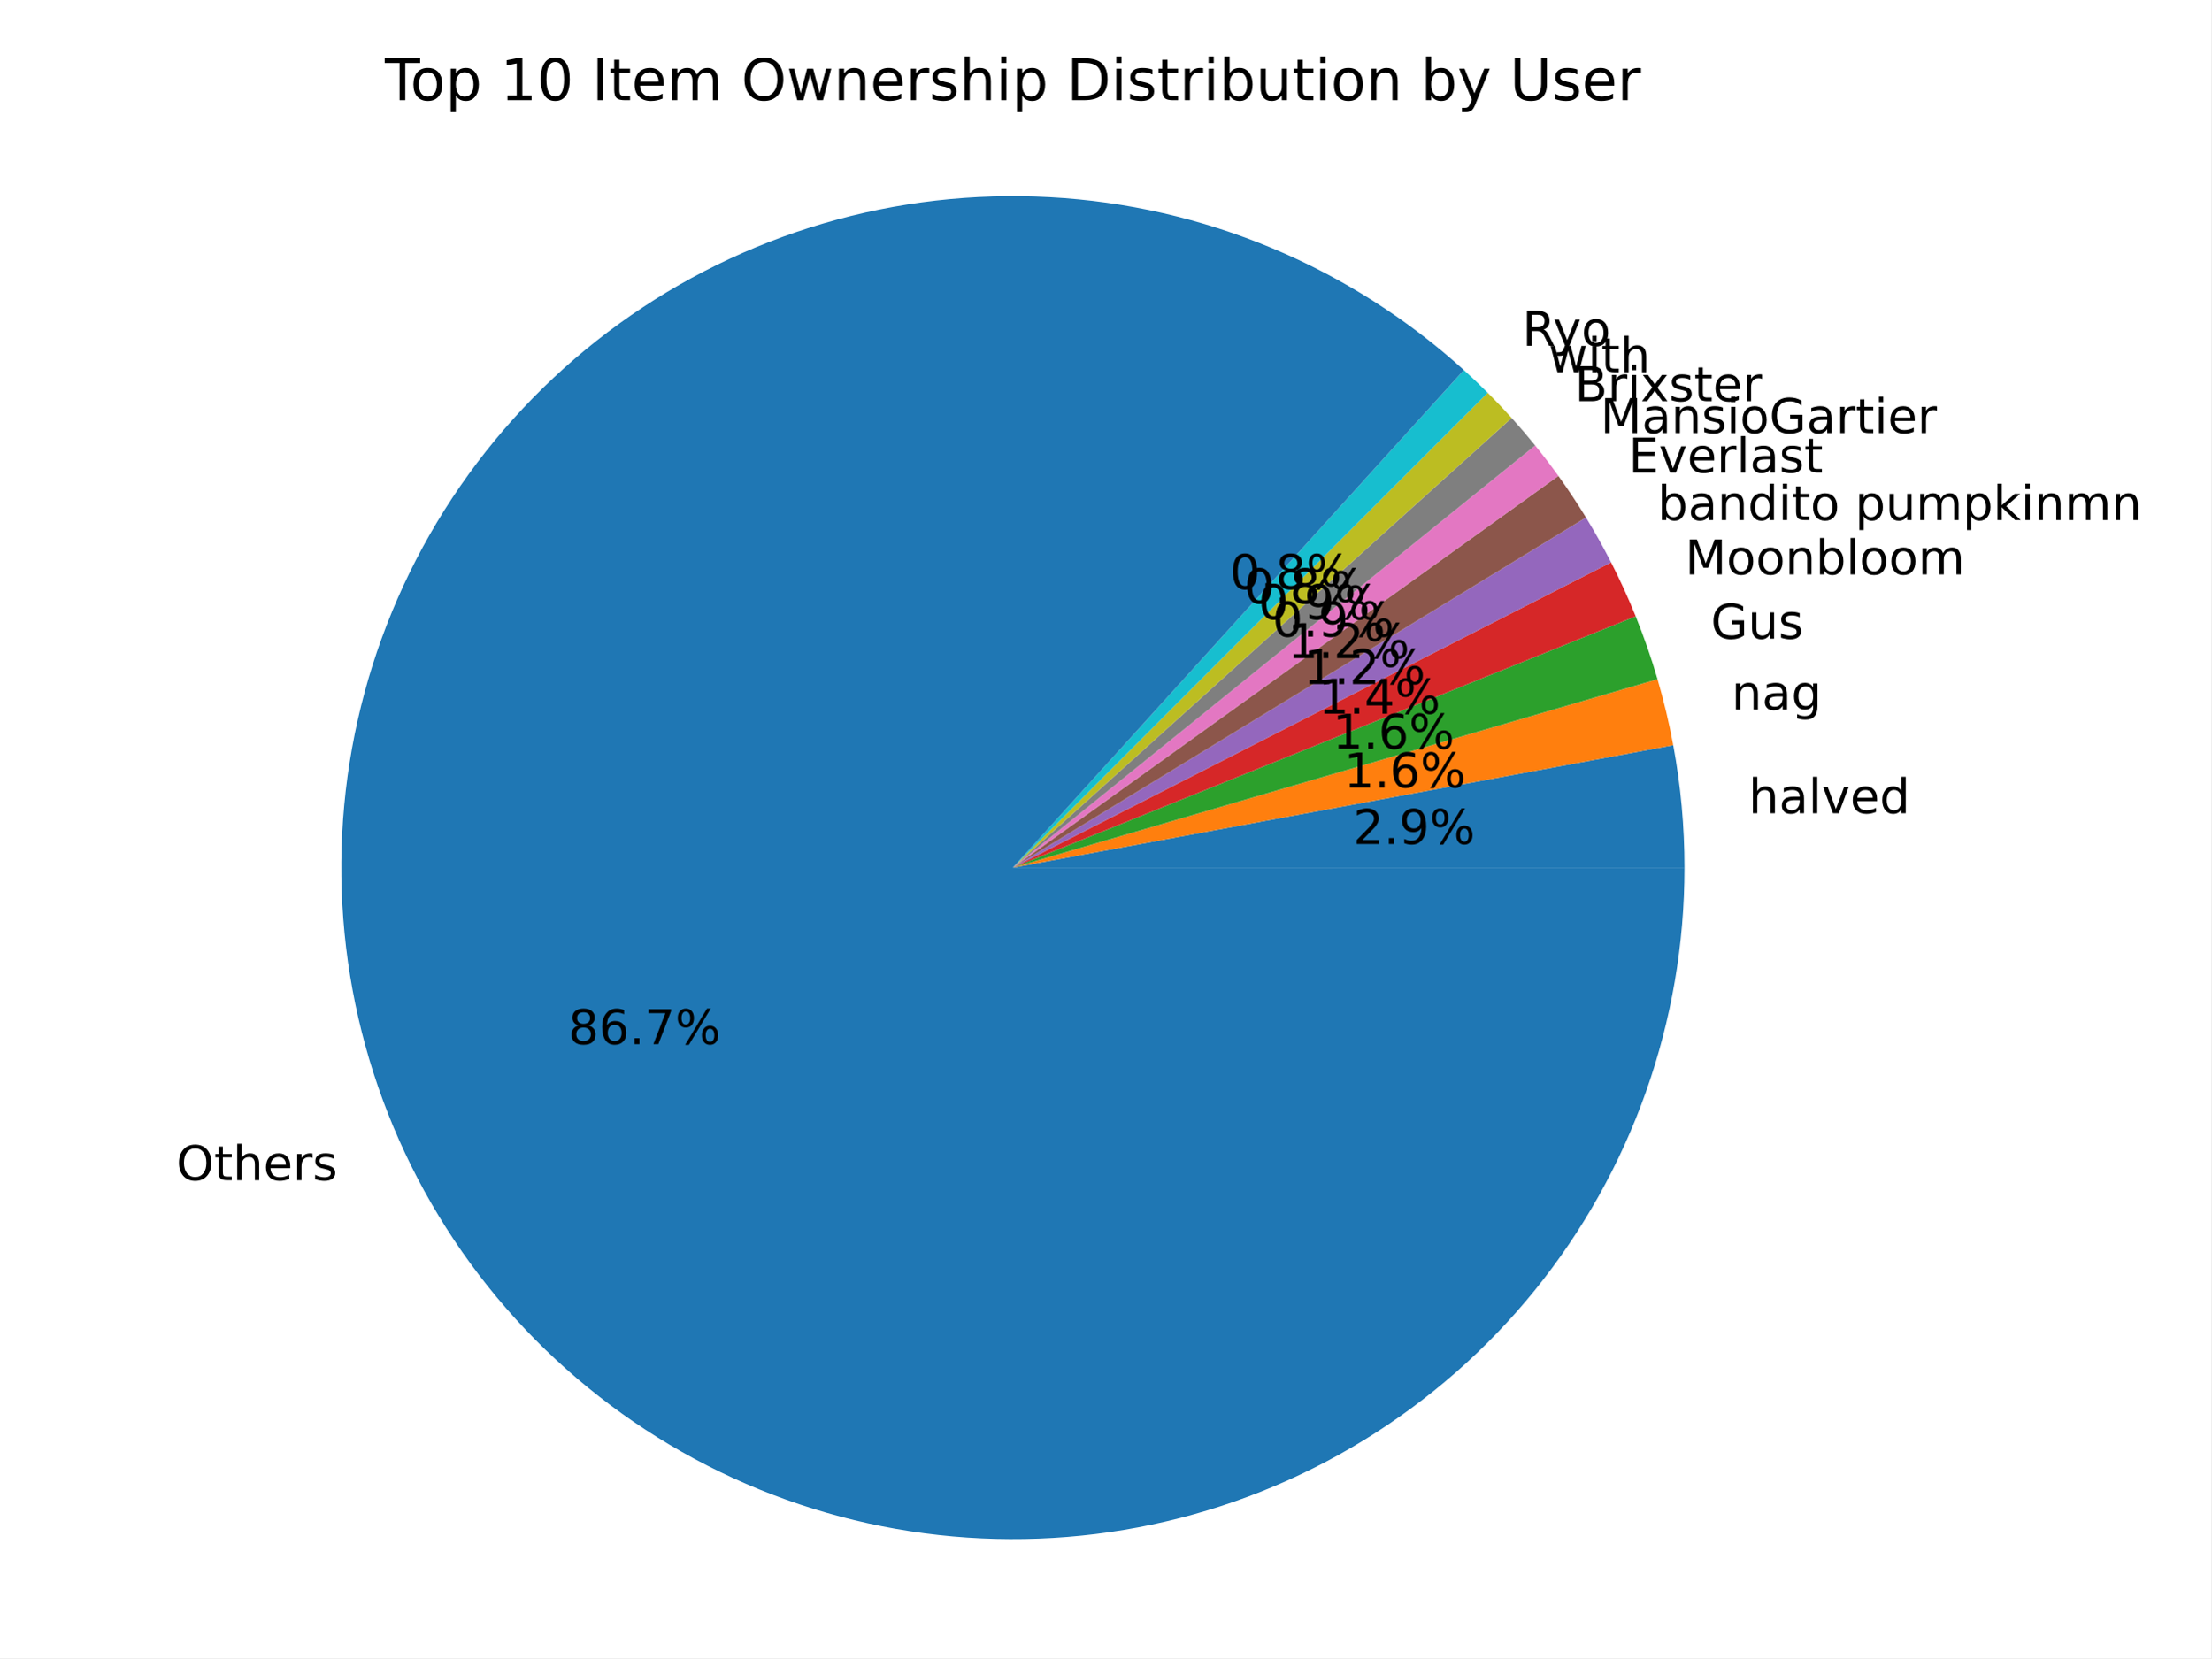
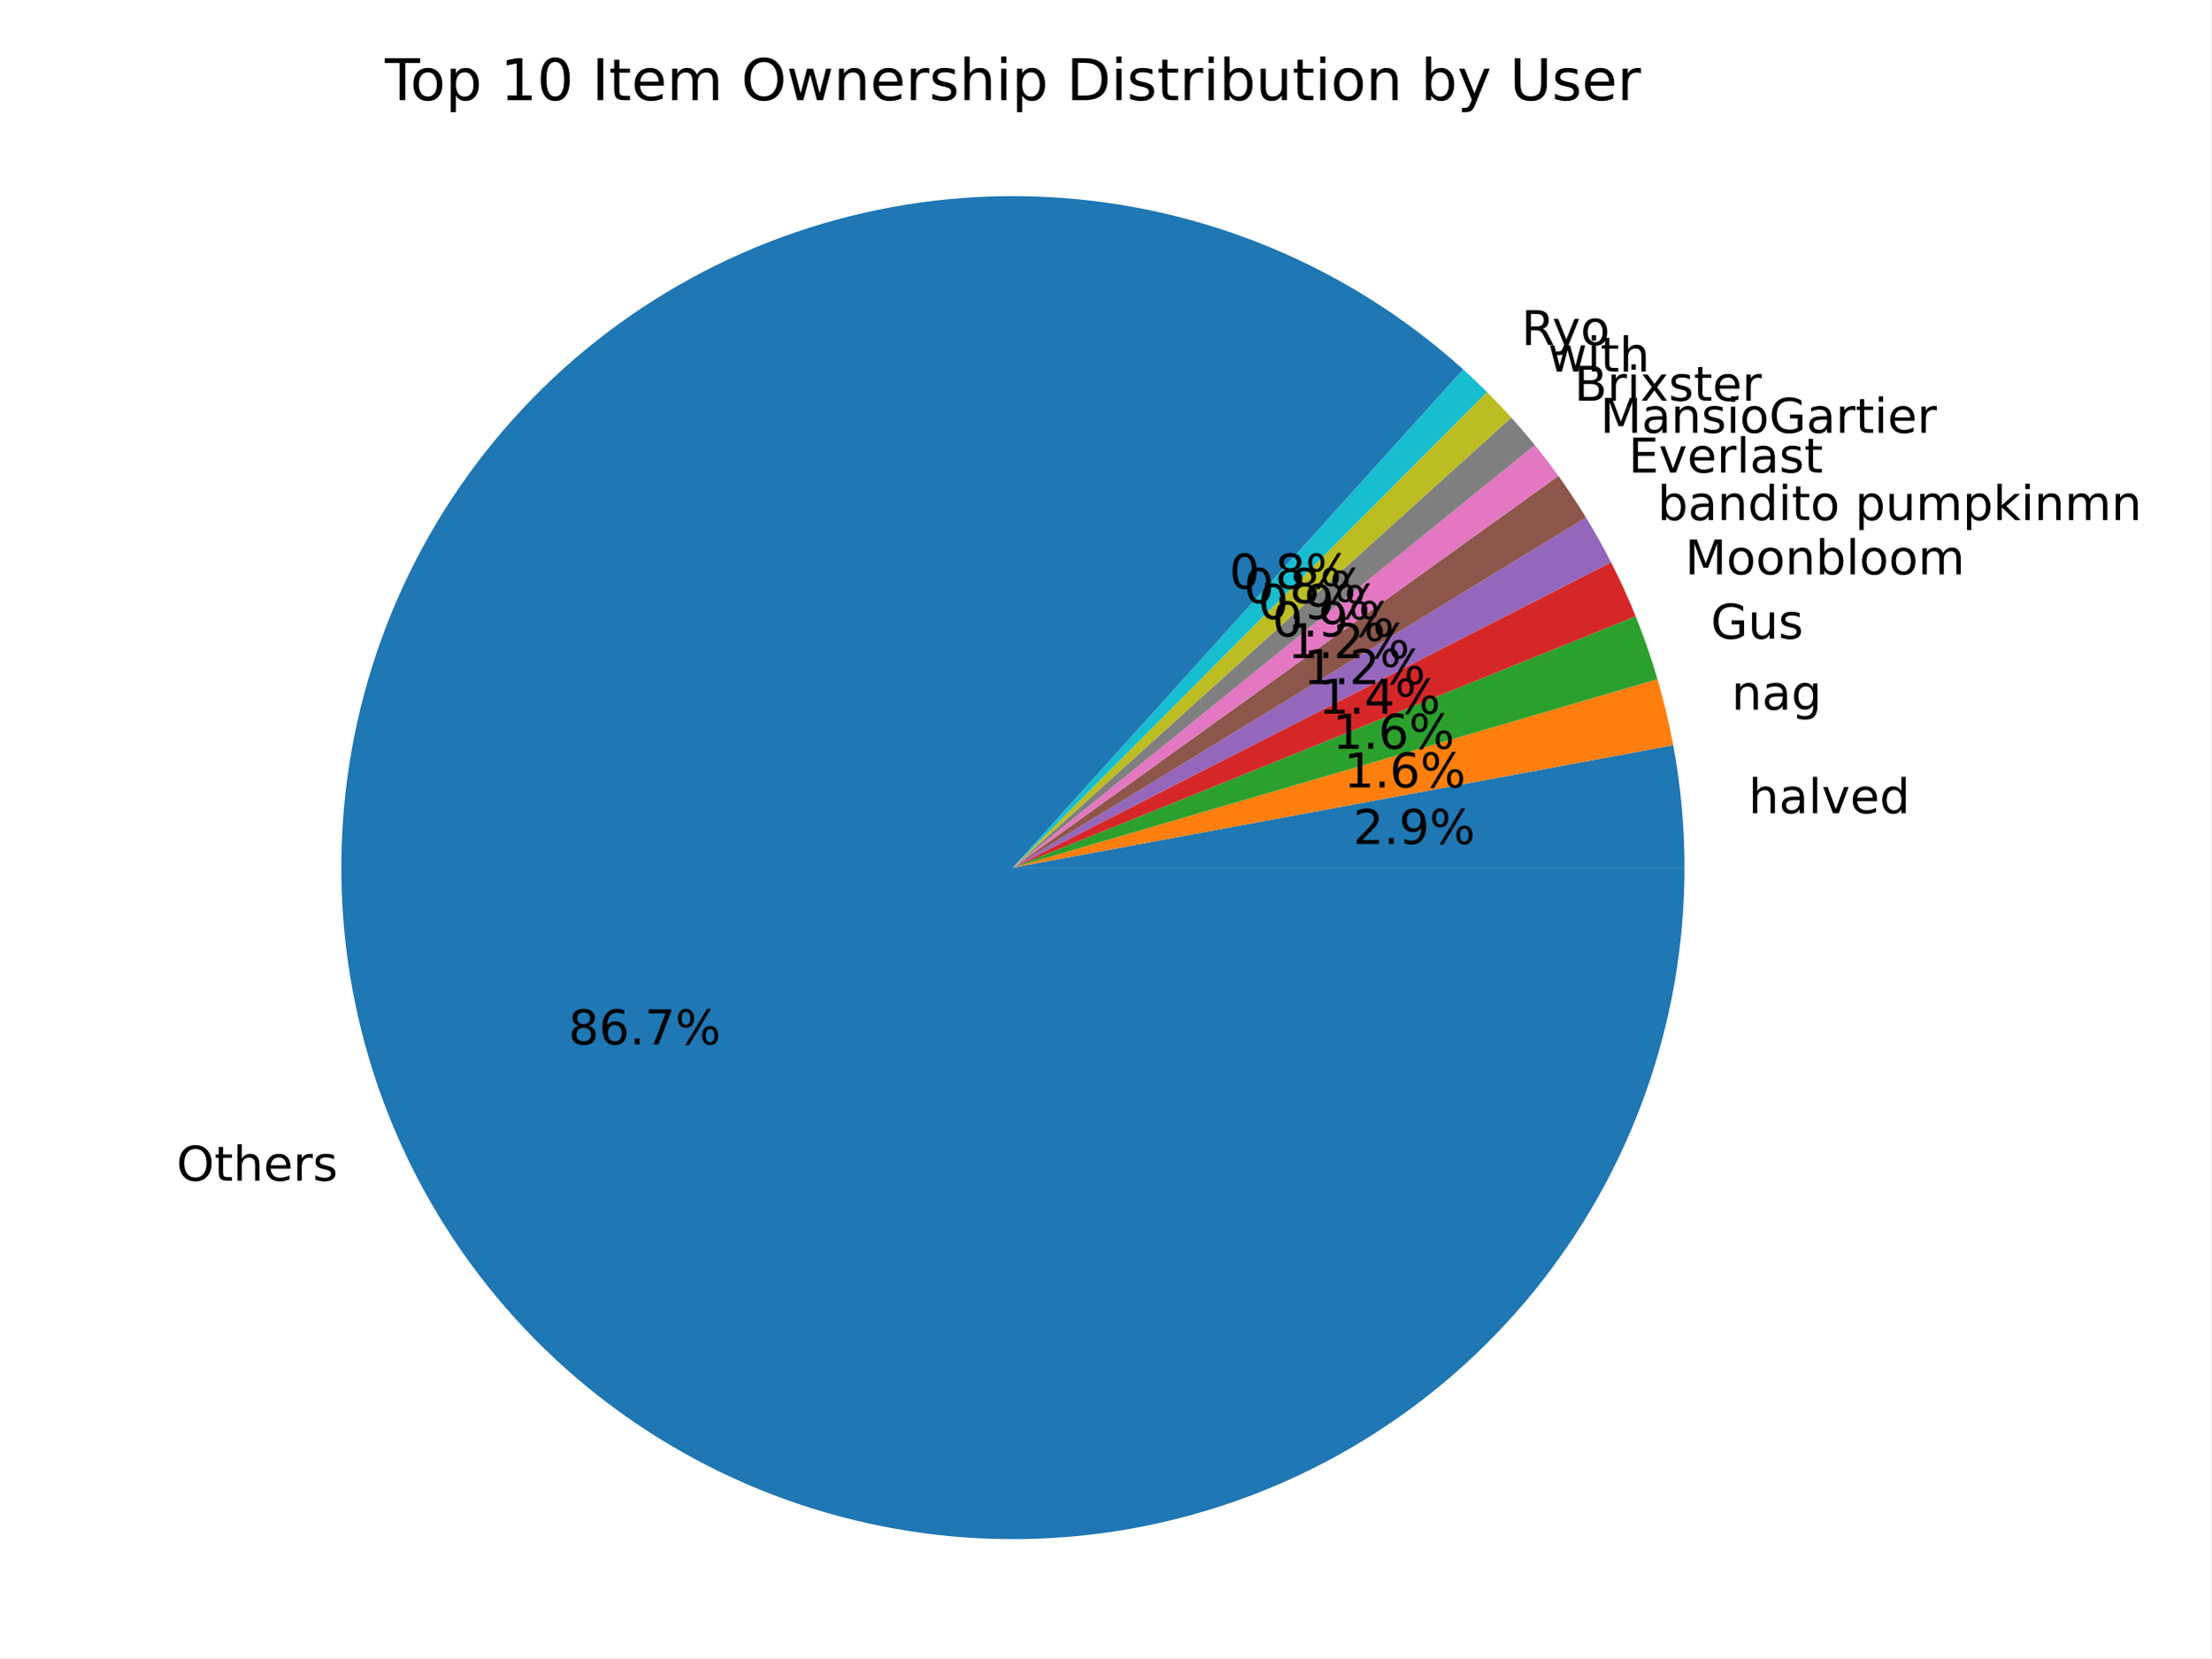
<svg xmlns="http://www.w3.org/2000/svg" xmlns:xlink="http://www.w3.org/1999/xlink" width="460.8pt" height="345.6pt" viewBox="0 0 460.8 345.6" version="1.1">
  <defs>
    <style type="text/css">*{stroke-linejoin: round; stroke-linecap: butt}</style>
  </defs>
  <g id="figure_1">
    <g id="patch_1">
      <path d="M 0 345.6  L 460.8 345.6  L 460.8 0  L 0 0  z " style="fill: #ffffff" />
    </g>
    <g id="axes_1">
      <g id="patch_2">
        <path d="M 351.055 180.84  C 351.055 176.562 350.859 172.286 350.468 168.026  C 350.076 163.766 349.489 159.527 348.709 155.32  L 211.092 180.84  z " style="fill: #1f77b4" />
      </g>
      <g id="patch_3">
        <path d="M 348.709 155.32  C 348.279 153.001 347.791 150.693 347.244 148.399  C 346.697 146.104 346.092 143.824 345.43 141.56  L 211.092 180.84  z " style="fill: #ff7f0e" />
      </g>
      <g id="patch_4">
        <path d="M 345.43 141.56  C 344.781 139.338 344.076 137.133 343.317 134.946  C 342.558 132.759 341.745 130.592 340.879 128.445  L 211.092 180.84  z " style="fill: #2ca02c" />
      </g>
      <g id="patch_5">
-         <path d="M 340.879 128.445  C 340.108 126.535 339.295 124.643 338.44 122.769  C 337.586 120.895 336.69 119.04 335.754 117.206  L 211.092 180.84  z " style="fill: #d62728" />
+         <path d="M 340.879 128.445  C 340.108 126.535 339.295 124.643 338.44 122.769  C 337.586 120.895 336.69 119.04 335.753 117.206  L 211.092 180.84  z " style="fill: #d62728" />
      </g>
      <g id="patch_6">
-         <path d="M 335.754 117.206  C 334.941 115.615 334.099 114.039 333.226 112.48  C 332.353 110.921 331.451 109.379 330.519 107.854  L 211.092 180.84  z " style="fill: #9467bd" />
+         <path d="M 335.753 117.206  C 334.941 115.615 334.099 114.039 333.226 112.48  C 332.353 110.921 331.451 109.379 330.519 107.854  L 211.092 180.84  z " style="fill: #9467bd" />
      </g>
      <g id="patch_7">
        <path d="M 330.519 107.854  C 329.615 106.375 328.684 104.913 327.725 103.468  C 326.767 102.023 325.781 100.596 324.77 99.188  L 211.092 180.84  z " style="fill: #8c564b" />
      </g>
      <g id="patch_8">
-         <path d="M 324.77 99.188  C 323.995 98.108 323.204 97.04 322.398 95.983  C 321.593 94.926 320.772 93.881 319.936 92.848  L 211.092 180.84  z " style="fill: #e377c2" />
+         <path d="M 324.77 99.188  C 323.984 98.094 323.183 97.012 322.366 95.941  C 321.55 94.871 320.717 93.812 319.87 92.766  L 211.092 180.84  z " style="fill: #e377c2" />
      </g>
      <g id="patch_9">
-         <path d="M 319.936 92.848  C 319.145 91.869 318.341 90.901 317.524 89.944  C 316.706 88.987 315.876 88.041 315.033 87.106  L 211.092 180.84  z " style="fill: #7f7f7f" />
+         <path d="M 319.87 92.766  C 319.078 91.787 318.273 90.82 317.455 89.864  C 316.637 88.907 315.806 87.962 314.962 87.028  L 211.092 180.84  z " style="fill: #7f7f7f" />
      </g>
      <g id="patch_10">
-         <path d="M 315.033 87.106  C 314.226 86.211 313.407 85.326 312.576 84.452  C 311.746 83.577 310.904 82.714 310.052 81.861  L 211.092 180.84  z " style="fill: #bcbd22" />
+         <path d="M 314.962 87.028  C 314.142 86.12 313.311 85.223 312.467 84.337  C 311.624 83.451 310.769 82.576 309.902 81.712  L 211.092 180.84  z " style="fill: #bcbd22" />
      </g>
      <g id="patch_11">
-         <path d="M 310.052 81.861  C 309.243 81.052 308.424 80.253 307.595 79.465  C 306.766 78.676 305.928 77.897 305.08 77.129  L 211.092 180.84  z " style="fill: #17becf" />
+         <path d="M 309.902 81.712  C 309.092 80.904 308.272 80.107 307.442 79.319  C 306.612 78.532 305.772 77.754 304.923 76.987  L 211.092 180.84  z " style="fill: #17becf" />
      </g>
      <g id="patch_12">
-         <path d="M 305.08 77.129  C 293.279 66.434 279.739 57.832 265.044 51.693  C 250.348 45.554 234.712 41.968 218.811 41.089  C 202.909 40.211 186.973 42.053 171.691 46.537  C 156.409 51.02 142.004 58.079 129.097 67.409  C 116.19 76.739 104.969 88.204 95.92 101.309  C 86.87 114.414 80.123 128.968 75.97 144.343  C 71.818 159.718 70.319 175.69 71.54 191.569  C 72.761 207.448 76.683 223.003 83.137 237.562  C 89.591 252.122 98.484 265.474 109.43 277.042  C 120.377 288.609 133.218 298.224 147.399 305.472  C 161.581 312.719 176.896 317.493 192.683 319.588  C 208.471 321.682 224.501 321.067 240.082 317.768  C 255.662 314.47 270.566 308.536 284.151 300.223  C 297.735 291.91 309.801 281.339 319.829 268.966  C 329.856 256.593 337.699 242.599 343.018 227.587  C 348.337 212.576 351.055 196.766 351.055 180.84  L 211.092 180.84  z " style="fill: #1f77b4" />
+         <path d="M 304.923 76.987  C 293.11 66.313 279.561 57.733 264.861 51.617  C 250.161 45.5 234.525 41.936 218.626 41.079  C 202.728 40.222 186.799 42.084 171.526 46.585  C 156.254 51.086 141.861 58.16 128.969 67.502  C 116.076 76.844 104.871 88.317 95.837 101.428  C 86.804 114.539 80.073 129.096 75.936 144.47  C 71.799 159.845 70.315 175.813 71.549 191.687  C 72.783 207.561 76.717 223.108 83.18 237.659  C 89.643 252.21 98.543 265.551 109.494 277.109  C 120.445 288.666 133.288 298.27 147.47 305.508  C 161.651 312.745 176.964 317.51 192.749 319.596  C 208.533 321.683 224.558 321.061 240.133 317.758  C 255.708 314.454 270.606 308.517 284.184 300.202  C 297.762 291.887 309.823 281.316 319.845 268.945  C 329.868 256.574 337.706 242.583 343.022 227.575  C 348.339 212.567 351.055 196.762 351.055 180.84  L 211.092 180.84  z " style="fill: #1f77b4" />
      </g>
      <g id="matplotlib.axis_1" />
      <g id="matplotlib.axis_2" />
      <g id="text_1">
        <g transform="translate(364.4052 169.5043) scale(0.1 -0.1)">
          <defs>
            <path id="DejaVuSans-68" d="M 3513 2113  L 3513 0  L 2938 0  L 2938 2094  Q 2938 2591 2744 2837  Q 2550 3084 2163 3084  Q 1697 3084 1428 2787  Q 1159 2491 1159 1978  L 1159 0  L 581 0  L 581 4863  L 1159 4863  L 1159 2956  Q 1366 3272 1645 3428  Q 1925 3584 2291 3584  Q 2894 3584 3203 3211  Q 3513 2838 3513 2113  z " transform="scale(0.015625)" />
            <path id="DejaVuSans-61" d="M 2194 1759  Q 1497 1759 1228 1600  Q 959 1441 959 1056  Q 959 750 1161 570  Q 1363 391 1709 391  Q 2188 391 2477 730  Q 2766 1069 2766 1631  L 2766 1759  L 2194 1759  z M 3341 1997  L 3341 0  L 2766 0  L 2766 531  Q 2569 213 2275 61  Q 1981 -91 1556 -91  Q 1019 -91 701 211  Q 384 513 384 1019  Q 384 1609 779 1909  Q 1175 2209 1959 2209  L 2766 2209  L 2766 2266  Q 2766 2663 2505 2880  Q 2244 3097 1772 3097  Q 1472 3097 1187 3025  Q 903 2953 641 2809  L 641 3341  Q 956 3463 1253 3523  Q 1550 3584 1831 3584  Q 2591 3584 2966 3190  Q 3341 2797 3341 1997  z " transform="scale(0.015625)" />
            <path id="DejaVuSans-6c" d="M 603 4863  L 1178 4863  L 1178 0  L 603 0  L 603 4863  z " transform="scale(0.015625)" />
            <path id="DejaVuSans-76" d="M 191 3500  L 800 3500  L 1894 563  L 2988 3500  L 3597 3500  L 2284 0  L 1503 0  L 191 3500  z " transform="scale(0.015625)" />
            <path id="DejaVuSans-65" d="M 3597 1894  L 3597 1613  L 953 1613  Q 991 1019 1311 708  Q 1631 397 2203 397  Q 2534 397 2845 478  Q 3156 559 3463 722  L 3463 178  Q 3153 47 2828 -22  Q 2503 -91 2169 -91  Q 1331 -91 842 396  Q 353 884 353 1716  Q 353 2575 817 3079  Q 1281 3584 2069 3584  Q 2775 3584 3186 3129  Q 3597 2675 3597 1894  z M 3022 2063  Q 3016 2534 2758 2815  Q 2500 3097 2075 3097  Q 1594 3097 1305 2825  Q 1016 2553 972 2059  L 3022 2063  z " transform="scale(0.015625)" />
            <path id="DejaVuSans-64" d="M 2906 2969  L 2906 4863  L 3481 4863  L 3481 0  L 2906 0  L 2906 525  Q 2725 213 2448 61  Q 2172 -91 1784 -91  Q 1150 -91 751 415  Q 353 922 353 1747  Q 353 2572 751 3078  Q 1150 3584 1784 3584  Q 2172 3584 2448 3432  Q 2725 3281 2906 2969  z M 947 1747  Q 947 1113 1208 752  Q 1469 391 1925 391  Q 2381 391 2643 752  Q 2906 1113 2906 1747  Q 2906 2381 2643 2742  Q 2381 3103 1925 3103  Q 1469 3103 1208 2742  Q 947 2381 947 1747  z " transform="scale(0.015625)" />
          </defs>
          <use xlink:href="#DejaVuSans-68" />
          <use xlink:href="#DejaVuSans-61" x="63.379" />
          <use xlink:href="#DejaVuSans-6c" x="124.658" />
          <use xlink:href="#DejaVuSans-76" x="152.441" />
          <use xlink:href="#DejaVuSans-65" x="211.621" />
          <use xlink:href="#DejaVuSans-64" x="273.145" />
        </g>
      </g>
      <g id="text_2">
        <g transform="translate(282.0149 175.9112) scale(0.1 -0.1)">
          <defs>
            <path id="DejaVuSans-32" d="M 1228 531  L 3431 531  L 3431 0  L 469 0  L 469 531  Q 828 903 1448 1529  Q 2069 2156 2228 2338  Q 2531 2678 2651 2914  Q 2772 3150 2772 3378  Q 2772 3750 2511 3984  Q 2250 4219 1831 4219  Q 1534 4219 1204 4116  Q 875 4013 500 3803  L 500 4441  Q 881 4594 1212 4672  Q 1544 4750 1819 4750  Q 2544 4750 2975 4387  Q 3406 4025 3406 3419  Q 3406 3131 3298 2873  Q 3191 2616 2906 2266  Q 2828 2175 2409 1742  Q 1991 1309 1228 531  z " transform="scale(0.015625)" />
            <path id="DejaVuSans-2e" d="M 684 794  L 1344 794  L 1344 0  L 684 0  L 684 794  z " transform="scale(0.015625)" />
            <path id="DejaVuSans-39" d="M 703 97  L 703 672  Q 941 559 1184 500  Q 1428 441 1663 441  Q 2288 441 2617 861  Q 2947 1281 2994 2138  Q 2813 1869 2534 1725  Q 2256 1581 1919 1581  Q 1219 1581 811 2004  Q 403 2428 403 3163  Q 403 3881 828 4315  Q 1253 4750 1959 4750  Q 2769 4750 3195 4129  Q 3622 3509 3622 2328  Q 3622 1225 3098 567  Q 2575 -91 1691 -91  Q 1453 -91 1209 -44  Q 966 3 703 97  z M 1959 2075  Q 2384 2075 2632 2365  Q 2881 2656 2881 3163  Q 2881 3666 2632 3958  Q 2384 4250 1959 4250  Q 1534 4250 1286 3958  Q 1038 3666 1038 3163  Q 1038 2656 1286 2365  Q 1534 2075 1959 2075  z " transform="scale(0.015625)" />
            <path id="DejaVuSans-25" d="M 4653 2053  Q 4381 2053 4226 1822  Q 4072 1591 4072 1178  Q 4072 772 4226 539  Q 4381 306 4653 306  Q 4919 306 5073 539  Q 5228 772 5228 1178  Q 5228 1588 5073 1820  Q 4919 2053 4653 2053  z M 4653 2450  Q 5147 2450 5437 2106  Q 5728 1763 5728 1178  Q 5728 594 5436 251  Q 5144 -91 4653 -91  Q 4153 -91 3862 251  Q 3572 594 3572 1178  Q 3572 1766 3864 2108  Q 4156 2450 4653 2450  z M 1428 4353  Q 1159 4353 1004 4120  Q 850 3888 850 3481  Q 850 3069 1003 2837  Q 1156 2606 1428 2606  Q 1700 2606 1854 2837  Q 2009 3069 2009 3481  Q 2009 3884 1853 4118  Q 1697 4353 1428 4353  z M 4250 4750  L 4750 4750  L 1831 -91  L 1331 -91  L 4250 4750  z M 1428 4750  Q 1922 4750 2215 4408  Q 2509 4066 2509 3481  Q 2509 2891 2217 2550  Q 1925 2209 1428 2209  Q 931 2209 642 2551  Q 353 2894 353 3481  Q 353 4063 643 4406  Q 934 4750 1428 4750  z " transform="scale(0.015625)" />
          </defs>
          <use xlink:href="#DejaVuSans-32" />
          <use xlink:href="#DejaVuSans-2e" x="63.623" />
          <use xlink:href="#DejaVuSans-39" x="95.41" />
          <use xlink:href="#DejaVuSans-25" x="159.033" />
        </g>
      </g>
      <g id="text_3">
        <g transform="translate(360.859 147.9138) scale(0.1 -0.1)">
          <defs>
            <path id="DejaVuSans-6e" d="M 3513 2113  L 3513 0  L 2938 0  L 2938 2094  Q 2938 2591 2744 2837  Q 2550 3084 2163 3084  Q 1697 3084 1428 2787  Q 1159 2491 1159 1978  L 1159 0  L 581 0  L 581 3500  L 1159 3500  L 1159 2956  Q 1366 3272 1645 3428  Q 1925 3584 2291 3584  Q 2894 3584 3203 3211  Q 3513 2838 3513 2113  z " transform="scale(0.015625)" />
            <path id="DejaVuSans-67" d="M 2906 1791  Q 2906 2416 2648 2759  Q 2391 3103 1925 3103  Q 1463 3103 1205 2759  Q 947 2416 947 1791  Q 947 1169 1205 825  Q 1463 481 1925 481  Q 2391 481 2648 825  Q 2906 1169 2906 1791  z M 3481 434  Q 3481 -459 3084 -895  Q 2688 -1331 1869 -1331  Q 1566 -1331 1297 -1286  Q 1028 -1241 775 -1147  L 775 -588  Q 1028 -725 1275 -790  Q 1522 -856 1778 -856  Q 2344 -856 2625 -561  Q 2906 -266 2906 331  L 2906 616  Q 2728 306 2450 153  Q 2172 0 1784 0  Q 1141 0 747 490  Q 353 981 353 1791  Q 353 2603 747 3093  Q 1141 3584 1784 3584  Q 2172 3584 2450 3431  Q 2728 3278 2906 2969  L 2906 3500  L 3481 3500  L 3481 434  z " transform="scale(0.015625)" />
          </defs>
          <use xlink:href="#DejaVuSans-6e" />
          <use xlink:href="#DejaVuSans-61" x="63.379" />
          <use xlink:href="#DejaVuSans-67" x="124.658" />
        </g>
      </g>
      <g id="text_4">
        <g transform="translate(280.0806 164.1345) scale(0.1 -0.1)">
          <defs>
            <path id="DejaVuSans-31" d="M 794 531  L 1825 531  L 1825 4091  L 703 3866  L 703 4441  L 1819 4666  L 2450 4666  L 2450 531  L 3481 531  L 3481 0  L 794 0  L 794 531  z " transform="scale(0.015625)" />
            <path id="DejaVuSans-36" d="M 2113 2584  Q 1688 2584 1439 2293  Q 1191 2003 1191 1497  Q 1191 994 1439 701  Q 1688 409 2113 409  Q 2538 409 2786 701  Q 3034 994 3034 1497  Q 3034 2003 2786 2293  Q 2538 2584 2113 2584  z M 3366 4563  L 3366 3988  Q 3128 4100 2886 4159  Q 2644 4219 2406 4219  Q 1781 4219 1451 3797  Q 1122 3375 1075 2522  Q 1259 2794 1537 2939  Q 1816 3084 2150 3084  Q 2853 3084 3261 2657  Q 3669 2231 3669 1497  Q 3669 778 3244 343  Q 2819 -91 2113 -91  Q 1303 -91 875 529  Q 447 1150 447 2328  Q 447 3434 972 4092  Q 1497 4750 2381 4750  Q 2619 4750 2861 4703  Q 3103 4656 3366 4563  z " transform="scale(0.015625)" />
          </defs>
          <use xlink:href="#DejaVuSans-31" />
          <use xlink:href="#DejaVuSans-2e" x="63.623" />
          <use xlink:href="#DejaVuSans-36" x="95.41" />
          <use xlink:href="#DejaVuSans-25" x="159.033" />
        </g>
      </g>
      <g id="text_5">
        <g transform="translate(356.5397 133.1159) scale(0.1 -0.1)">
          <defs>
            <path id="DejaVuSans-47" d="M 3809 666  L 3809 1919  L 2778 1919  L 2778 2438  L 4434 2438  L 4434 434  Q 4069 175 3628 42  Q 3188 -91 2688 -91  Q 1594 -91 976 548  Q 359 1188 359 2328  Q 359 3472 976 4111  Q 1594 4750 2688 4750  Q 3144 4750 3555 4637  Q 3966 4525 4313 4306  L 4313 3634  Q 3963 3931 3569 4081  Q 3175 4231 2741 4231  Q 1884 4231 1454 3753  Q 1025 3275 1025 2328  Q 1025 1384 1454 906  Q 1884 428 2741 428  Q 3075 428 3337 486  Q 3600 544 3809 666  z " transform="scale(0.015625)" />
            <path id="DejaVuSans-75" d="M 544 1381  L 544 3500  L 1119 3500  L 1119 1403  Q 1119 906 1312 657  Q 1506 409 1894 409  Q 2359 409 2629 706  Q 2900 1003 2900 1516  L 2900 3500  L 3475 3500  L 3475 0  L 2900 0  L 2900 538  Q 2691 219 2414 64  Q 2138 -91 1772 -91  Q 1169 -91 856 284  Q 544 659 544 1381  z M 1991 3584  L 1991 3584  z " transform="scale(0.015625)" />
            <path id="DejaVuSans-73" d="M 2834 3397  L 2834 2853  Q 2591 2978 2328 3040  Q 2066 3103 1784 3103  Q 1356 3103 1142 2972  Q 928 2841 928 2578  Q 928 2378 1081 2264  Q 1234 2150 1697 2047  L 1894 2003  Q 2506 1872 2764 1633  Q 3022 1394 3022 966  Q 3022 478 2636 193  Q 2250 -91 1575 -91  Q 1294 -91 989 -36  Q 684 19 347 128  L 347 722  Q 666 556 975 473  Q 1284 391 1588 391  Q 1994 391 2212 530  Q 2431 669 2431 922  Q 2431 1156 2273 1281  Q 2116 1406 1581 1522  L 1381 1569  Q 847 1681 609 1914  Q 372 2147 372 2553  Q 372 3047 722 3315  Q 1072 3584 1716 3584  Q 2034 3584 2315 3537  Q 2597 3491 2834 3397  z " transform="scale(0.015625)" />
          </defs>
          <use xlink:href="#DejaVuSans-47" />
          <use xlink:href="#DejaVuSans-75" x="77.49" />
          <use xlink:href="#DejaVuSans-73" x="140.869" />
        </g>
      </g>
      <g id="text_6">
        <g transform="translate(277.7247 156.063) scale(0.1 -0.1)">
          <use xlink:href="#DejaVuSans-31" />
          <use xlink:href="#DejaVuSans-2e" x="63.623" />
          <use xlink:href="#DejaVuSans-36" x="95.41" />
          <use xlink:href="#DejaVuSans-25" x="159.033" />
        </g>
      </g>
      <g id="text_7">
        <g transform="translate(351.1749 119.7213) scale(0.1 -0.1)">
          <defs>
            <path id="DejaVuSans-4d" d="M 628 4666  L 1569 4666  L 2759 1491  L 3956 4666  L 4897 4666  L 4897 0  L 4281 0  L 4281 4097  L 3078 897  L 2444 897  L 1241 4097  L 1241 0  L 628 0  L 628 4666  z " transform="scale(0.015625)" />
            <path id="DejaVuSans-6f" d="M 1959 3097  Q 1497 3097 1228 2736  Q 959 2375 959 1747  Q 959 1119 1226 758  Q 1494 397 1959 397  Q 2419 397 2687 759  Q 2956 1122 2956 1747  Q 2956 2369 2687 2733  Q 2419 3097 1959 3097  z M 1959 3584  Q 2709 3584 3137 3096  Q 3566 2609 3566 1747  Q 3566 888 3137 398  Q 2709 -91 1959 -91  Q 1206 -91 779 398  Q 353 888 353 1747  Q 353 2609 779 3096  Q 1206 3584 1959 3584  z " transform="scale(0.015625)" />
            <path id="DejaVuSans-62" d="M 3116 1747  Q 3116 2381 2855 2742  Q 2594 3103 2138 3103  Q 1681 3103 1420 2742  Q 1159 2381 1159 1747  Q 1159 1113 1420 752  Q 1681 391 2138 391  Q 2594 391 2855 752  Q 3116 1113 3116 1747  z M 1159 2969  Q 1341 3281 1617 3432  Q 1894 3584 2278 3584  Q 2916 3584 3314 3078  Q 3713 2572 3713 1747  Q 3713 922 3314 415  Q 2916 -91 2278 -91  Q 1894 -91 1617 61  Q 1341 213 1159 525  L 1159 0  L 581 0  L 581 4863  L 1159 4863  L 1159 2969  z " transform="scale(0.015625)" />
            <path id="DejaVuSans-6d" d="M 3328 2828  Q 3544 3216 3844 3400  Q 4144 3584 4550 3584  Q 5097 3584 5394 3201  Q 5691 2819 5691 2113  L 5691 0  L 5113 0  L 5113 2094  Q 5113 2597 4934 2840  Q 4756 3084 4391 3084  Q 3944 3084 3684 2787  Q 3425 2491 3425 1978  L 3425 0  L 2847 0  L 2847 2094  Q 2847 2600 2669 2842  Q 2491 3084 2119 3084  Q 1678 3084 1418 2786  Q 1159 2488 1159 1978  L 1159 0  L 581 0  L 581 3500  L 1159 3500  L 1159 2956  Q 1356 3278 1631 3431  Q 1906 3584 2284 3584  Q 2666 3584 2933 3390  Q 3200 3197 3328 2828  z " transform="scale(0.015625)" />
          </defs>
          <use xlink:href="#DejaVuSans-4d" />
          <use xlink:href="#DejaVuSans-6f" x="86.279" />
          <use xlink:href="#DejaVuSans-6f" x="147.461" />
          <use xlink:href="#DejaVuSans-6e" x="208.643" />
          <use xlink:href="#DejaVuSans-62" x="272.021" />
          <use xlink:href="#DejaVuSans-6c" x="335.498" />
          <use xlink:href="#DejaVuSans-6f" x="363.281" />
          <use xlink:href="#DejaVuSans-6f" x="424.463" />
          <use xlink:href="#DejaVuSans-6d" x="485.645" />
        </g>
      </g>
      <g id="text_8">
        <g transform="translate(274.7984 148.7568) scale(0.1 -0.1)">
          <defs>
            <path id="DejaVuSans-34" d="M 2419 4116  L 825 1625  L 2419 1625  L 2419 4116  z M 2253 4666  L 3047 4666  L 3047 1625  L 3713 1625  L 3713 1100  L 3047 1100  L 3047 0  L 2419 0  L 2419 1100  L 313 1100  L 313 1709  L 2253 4666  z " transform="scale(0.015625)" />
          </defs>
          <use xlink:href="#DejaVuSans-31" />
          <use xlink:href="#DejaVuSans-2e" x="63.623" />
          <use xlink:href="#DejaVuSans-34" x="95.41" />
          <use xlink:href="#DejaVuSans-25" x="159.033" />
        </g>
      </g>
      <g id="text_9">
        <g transform="translate(345.4393 108.4036) scale(0.1 -0.1)">
          <defs>
            <path id="DejaVuSans-69" d="M 603 3500  L 1178 3500  L 1178 0  L 603 0  L 603 3500  z M 603 4863  L 1178 4863  L 1178 4134  L 603 4134  L 603 4863  z " transform="scale(0.015625)" />
            <path id="DejaVuSans-74" d="M 1172 4494  L 1172 3500  L 2356 3500  L 2356 3053  L 1172 3053  L 1172 1153  Q 1172 725 1289 603  Q 1406 481 1766 481  L 2356 481  L 2356 0  L 1766 0  Q 1100 0 847 248  Q 594 497 594 1153  L 594 3053  L 172 3053  L 172 3500  L 594 3500  L 594 4494  L 1172 4494  z " transform="scale(0.015625)" />
            <path id="DejaVuSans-20" transform="scale(0.015625)" />
            <path id="DejaVuSans-70" d="M 1159 525  L 1159 -1331  L 581 -1331  L 581 3500  L 1159 3500  L 1159 2969  Q 1341 3281 1617 3432  Q 1894 3584 2278 3584  Q 2916 3584 3314 3078  Q 3713 2572 3713 1747  Q 3713 922 3314 415  Q 2916 -91 2278 -91  Q 1894 -91 1617 61  Q 1341 213 1159 525  z M 3116 1747  Q 3116 2381 2855 2742  Q 2594 3103 2138 3103  Q 1681 3103 1420 2742  Q 1159 2381 1159 1747  Q 1159 1113 1420 752  Q 1681 391 2138 391  Q 2594 391 2855 752  Q 3116 1113 3116 1747  z " transform="scale(0.015625)" />
            <path id="DejaVuSans-6b" d="M 581 4863  L 1159 4863  L 1159 1991  L 2875 3500  L 3609 3500  L 1753 1863  L 3688 0  L 2938 0  L 1159 1709  L 1159 0  L 581 0  L 581 4863  z " transform="scale(0.015625)" />
          </defs>
          <use xlink:href="#DejaVuSans-62" />
          <use xlink:href="#DejaVuSans-61" x="63.477" />
          <use xlink:href="#DejaVuSans-6e" x="124.756" />
          <use xlink:href="#DejaVuSans-64" x="188.135" />
          <use xlink:href="#DejaVuSans-69" x="251.611" />
          <use xlink:href="#DejaVuSans-74" x="279.395" />
          <use xlink:href="#DejaVuSans-6f" x="318.604" />
          <use xlink:href="#DejaVuSans-20" x="379.785" />
          <use xlink:href="#DejaVuSans-70" x="411.572" />
          <use xlink:href="#DejaVuSans-75" x="475.049" />
          <use xlink:href="#DejaVuSans-6d" x="538.428" />
          <use xlink:href="#DejaVuSans-70" x="635.84" />
          <use xlink:href="#DejaVuSans-6b" x="699.316" />
          <use xlink:href="#DejaVuSans-69" x="757.227" />
          <use xlink:href="#DejaVuSans-6e" x="785.01" />
          <use xlink:href="#DejaVuSans-6d" x="848.389" />
          <use xlink:href="#DejaVuSans-6e" x="945.801" />
        </g>
      </g>
      <g id="text_10">
        <g transform="translate(271.6699 142.5835) scale(0.1 -0.1)">
          <use xlink:href="#DejaVuSans-31" />
          <use xlink:href="#DejaVuSans-2e" x="63.623" />
          <use xlink:href="#DejaVuSans-32" x="95.41" />
          <use xlink:href="#DejaVuSans-25" x="159.033" />
        </g>
      </g>
      <g id="text_11">
-         <g transform="translate(339.3885 98.48986) scale(0.1 -0.1)">
+         <g transform="translate(339.3885 98.48987) scale(0.1 -0.1)">
          <defs>
            <path id="DejaVuSans-45" d="M 628 4666  L 3578 4666  L 3578 4134  L 1259 4134  L 1259 2753  L 3481 2753  L 3481 2222  L 1259 2222  L 1259 531  L 3634 531  L 3634 0  L 628 0  L 628 4666  z " transform="scale(0.015625)" />
            <path id="DejaVuSans-72" d="M 2631 2963  Q 2534 3019 2420 3045  Q 2306 3072 2169 3072  Q 1681 3072 1420 2755  Q 1159 2438 1159 1844  L 1159 0  L 581 0  L 581 3500  L 1159 3500  L 1159 2956  Q 1341 3275 1631 3429  Q 1922 3584 2338 3584  Q 2397 3584 2469 3576  Q 2541 3569 2628 3553  L 2631 2963  z " transform="scale(0.015625)" />
          </defs>
          <use xlink:href="#DejaVuSans-45" />
          <use xlink:href="#DejaVuSans-76" x="63.184" />
          <use xlink:href="#DejaVuSans-65" x="122.363" />
          <use xlink:href="#DejaVuSans-72" x="183.887" />
          <use xlink:href="#DejaVuSans-6c" x="225" />
          <use xlink:href="#DejaVuSans-61" x="252.783" />
          <use xlink:href="#DejaVuSans-73" x="314.062" />
          <use xlink:href="#DejaVuSans-74" x="366.162" />
        </g>
      </g>
      <g id="text_12">
        <g transform="translate(268.3695 137.176) scale(0.1 -0.1)">
          <use xlink:href="#DejaVuSans-31" />
          <use xlink:href="#DejaVuSans-2e" x="63.623" />
          <use xlink:href="#DejaVuSans-32" x="95.41" />
          <use xlink:href="#DejaVuSans-25" x="159.033" />
        </g>
      </g>
      <g id="text_13">
-         <g transform="translate(333.529 90.25702) scale(0.1 -0.1)">
+         <g transform="translate(333.4938 90.21084) scale(0.1 -0.1)">
          <use xlink:href="#DejaVuSans-4d" />
          <use xlink:href="#DejaVuSans-61" x="86.279" />
          <use xlink:href="#DejaVuSans-6e" x="147.559" />
          <use xlink:href="#DejaVuSans-73" x="210.938" />
          <use xlink:href="#DejaVuSans-69" x="263.037" />
          <use xlink:href="#DejaVuSans-6f" x="290.82" />
          <use xlink:href="#DejaVuSans-47" x="352.002" />
          <use xlink:href="#DejaVuSans-61" x="429.492" />
          <use xlink:href="#DejaVuSans-72" x="490.771" />
          <use xlink:href="#DejaVuSans-74" x="531.885" />
          <use xlink:href="#DejaVuSans-69" x="571.094" />
          <use xlink:href="#DejaVuSans-65" x="598.877" />
          <use xlink:href="#DejaVuSans-72" x="660.4" />
        </g>
      </g>
      <g id="text_14">
-         <g transform="translate(265.1734 132.6854) scale(0.1 -0.1)">
+         <g transform="translate(265.1542 132.6602) scale(0.1 -0.1)">
          <defs>
            <path id="DejaVuSans-30" d="M 2034 4250  Q 1547 4250 1301 3770  Q 1056 3291 1056 2328  Q 1056 1369 1301 889  Q 1547 409 2034 409  Q 2525 409 2770 889  Q 3016 1369 3016 2328  Q 3016 3291 2770 3770  Q 2525 4250 2034 4250  z M 2034 4750  Q 2819 4750 3233 4129  Q 3647 3509 3647 2328  Q 3647 1150 3233 529  Q 2819 -91 2034 -91  Q 1250 -91 836 529  Q 422 1150 422 2328  Q 422 3509 836 4129  Q 1250 4750 2034 4750  z " transform="scale(0.015625)" />
          </defs>
          <use xlink:href="#DejaVuSans-30" />
          <use xlink:href="#DejaVuSans-2e" x="63.623" />
          <use xlink:href="#DejaVuSans-39" x="95.41" />
          <use xlink:href="#DejaVuSans-25" x="159.033" />
        </g>
      </g>
      <g id="text_15">
-         <g transform="translate(328.1667 83.61366) scale(0.1 -0.1)">
+         <g transform="translate(328.0912 83.52536) scale(0.1 -0.1)">
          <defs>
            <path id="DejaVuSans-42" d="M 1259 2228  L 1259 519  L 2272 519  Q 2781 519 3026 730  Q 3272 941 3272 1375  Q 3272 1813 3026 2020  Q 2781 2228 2272 2228  L 1259 2228  z M 1259 4147  L 1259 2741  L 2194 2741  Q 2656 2741 2882 2914  Q 3109 3088 3109 3444  Q 3109 3797 2882 3972  Q 2656 4147 2194 4147  L 1259 4147  z M 628 4666  L 2241 4666  Q 2963 4666 3353 4366  Q 3744 4066 3744 3513  Q 3744 3084 3544 2831  Q 3344 2578 2956 2516  Q 3422 2416 3680 2098  Q 3938 1781 3938 1306  Q 3938 681 3513 340  Q 3088 0 2303 0  L 628 0  L 628 4666  z " transform="scale(0.015625)" />
            <path id="DejaVuSans-78" d="M 3513 3500  L 2247 1797  L 3578 0  L 2900 0  L 1881 1375  L 863 0  L 184 0  L 1544 1831  L 300 3500  L 978 3500  L 1906 2253  L 2834 3500  L 3513 3500  z " transform="scale(0.015625)" />
          </defs>
          <use xlink:href="#DejaVuSans-42" />
          <use xlink:href="#DejaVuSans-72" x="68.604" />
          <use xlink:href="#DejaVuSans-69" x="109.717" />
          <use xlink:href="#DejaVuSans-78" x="137.5" />
          <use xlink:href="#DejaVuSans-73" x="196.68" />
          <use xlink:href="#DejaVuSans-74" x="248.779" />
          <use xlink:href="#DejaVuSans-65" x="287.988" />
          <use xlink:href="#DejaVuSans-72" x="349.512" />
        </g>
      </g>
      <g id="text_16">
-         <g transform="translate(262.2485 129.0617) scale(0.1 -0.1)">
+         <g transform="translate(262.2073 129.0136) scale(0.1 -0.1)">
          <use xlink:href="#DejaVuSans-30" />
          <use xlink:href="#DejaVuSans-2e" x="63.623" />
          <use xlink:href="#DejaVuSans-39" x="95.41" />
          <use xlink:href="#DejaVuSans-25" x="159.033" />
        </g>
      </g>
      <g id="text_17">
-         <g transform="translate(322.7247 77.5722) scale(0.1 -0.1)">
+         <g transform="translate(322.6047 77.44593) scale(0.1 -0.1)">
          <defs>
            <path id="DejaVuSans-77" d="M 269 3500  L 844 3500  L 1563 769  L 2278 3500  L 2956 3500  L 3675 769  L 4391 3500  L 4966 3500  L 4050 0  L 3372 0  L 2619 2869  L 1863 0  L 1184 0  L 269 3500  z " transform="scale(0.015625)" />
          </defs>
          <use xlink:href="#DejaVuSans-77" />
          <use xlink:href="#DejaVuSans-69" x="81.787" />
          <use xlink:href="#DejaVuSans-74" x="109.57" />
          <use xlink:href="#DejaVuSans-68" x="148.779" />
        </g>
      </g>
      <g id="text_18">
-         <g transform="translate(259.2801 125.7664) scale(0.1 -0.1)">
+         <g transform="translate(259.2146 125.6975) scale(0.1 -0.1)">
          <defs>
            <path id="DejaVuSans-38" d="M 2034 2216  Q 1584 2216 1326 1975  Q 1069 1734 1069 1313  Q 1069 891 1326 650  Q 1584 409 2034 409  Q 2484 409 2743 651  Q 3003 894 3003 1313  Q 3003 1734 2745 1975  Q 2488 2216 2034 2216  z M 1403 2484  Q 997 2584 770 2862  Q 544 3141 544 3541  Q 544 4100 942 4425  Q 1341 4750 2034 4750  Q 2731 4750 3128 4425  Q 3525 4100 3525 3541  Q 3525 3141 3298 2862  Q 3072 2584 2669 2484  Q 3125 2378 3379 2068  Q 3634 1759 3634 1313  Q 3634 634 3220 271  Q 2806 -91 2034 -91  Q 1263 -91 848 271  Q 434 634 434 1313  Q 434 1759 690 2068  Q 947 2378 1403 2484  z M 1172 3481  Q 1172 3119 1398 2916  Q 1625 2713 2034 2713  Q 2441 2713 2670 2916  Q 2900 3119 2900 3481  Q 2900 3844 2670 4047  Q 2441 4250 2034 4250  Q 1625 4250 1398 4047  Q 1172 3844 1172 3481  z " transform="scale(0.015625)" />
          </defs>
          <use xlink:href="#DejaVuSans-30" />
          <use xlink:href="#DejaVuSans-2e" x="63.623" />
          <use xlink:href="#DejaVuSans-38" x="95.41" />
          <use xlink:href="#DejaVuSans-25" x="159.033" />
        </g>
      </g>
      <g id="text_19">
-         <g transform="translate(317.2452 72.08648) scale(0.1 -0.1)">
+         <g transform="translate(317.0768 71.92639) scale(0.1 -0.1)">
          <defs>
            <path id="DejaVuSans-52" d="M 2841 2188  Q 3044 2119 3236 1894  Q 3428 1669 3622 1275  L 4263 0  L 3584 0  L 2988 1197  Q 2756 1666 2539 1819  Q 2322 1972 1947 1972  L 1259 1972  L 1259 0  L 628 0  L 628 4666  L 2053 4666  Q 2853 4666 3247 4331  Q 3641 3997 3641 3322  Q 3641 2881 3436 2590  Q 3231 2300 2841 2188  z M 1259 4147  L 1259 2491  L 2053 2491  Q 2509 2491 2742 2702  Q 2975 2913 2975 3322  Q 2975 3731 2742 3939  Q 2509 4147 2053 4147  L 1259 4147  z " transform="scale(0.015625)" />
            <path id="DejaVuSans-79" d="M 2059 -325  Q 1816 -950 1584 -1140  Q 1353 -1331 966 -1331  L 506 -1331  L 506 -850  L 844 -850  Q 1081 -850 1212 -737  Q 1344 -625 1503 -206  L 1606 56  L 191 3500  L 800 3500  L 1894 763  L 2988 3500  L 3597 3500  L 2059 -325  z " transform="scale(0.015625)" />
          </defs>
          <use xlink:href="#DejaVuSans-52" />
          <use xlink:href="#DejaVuSans-79" x="63.982" />
          <use xlink:href="#DejaVuSans-6f" x="123.162" />
        </g>
      </g>
      <g id="text_20">
-         <g transform="translate(256.2913 122.7742) scale(0.1 -0.1)">
+         <g transform="translate(256.1994 122.6868) scale(0.1 -0.1)">
          <use xlink:href="#DejaVuSans-30" />
          <use xlink:href="#DejaVuSans-2e" x="63.623" />
          <use xlink:href="#DejaVuSans-38" x="95.41" />
          <use xlink:href="#DejaVuSans-25" x="159.033" />
        </g>
      </g>
      <g id="text_21">
-         <g transform="translate(36.73856 245.9941) scale(0.1 -0.1)">
+         <g transform="translate(36.78568 246.1003) scale(0.1 -0.1)">
          <defs>
            <path id="DejaVuSans-4f" d="M 2522 4238  Q 1834 4238 1429 3725  Q 1025 3213 1025 2328  Q 1025 1447 1429 934  Q 1834 422 2522 422  Q 3209 422 3611 934  Q 4013 1447 4013 2328  Q 4013 3213 3611 3725  Q 3209 4238 2522 4238  z M 2522 4750  Q 3503 4750 4090 4092  Q 4678 3434 4678 2328  Q 4678 1225 4090 567  Q 3503 -91 2522 -91  Q 1538 -91 948 565  Q 359 1222 359 2328  Q 359 3434 948 4092  Q 1538 4750 2522 4750  z " transform="scale(0.015625)" />
          </defs>
          <use xlink:href="#DejaVuSans-4f" />
          <use xlink:href="#DejaVuSans-74" x="78.711" />
          <use xlink:href="#DejaVuSans-68" x="117.92" />
          <use xlink:href="#DejaVuSans-65" x="181.299" />
          <use xlink:href="#DejaVuSans-72" x="242.822" />
          <use xlink:href="#DejaVuSans-73" x="283.936" />
        </g>
      </g>
      <g id="text_22">
-         <g transform="translate(118.4354 217.6329) scale(0.1 -0.1)">
+         <g transform="translate(118.4611 217.6908) scale(0.1 -0.1)">
          <defs>
            <path id="DejaVuSans-37" d="M 525 4666  L 3525 4666  L 3525 4397  L 1831 0  L 1172 0  L 2766 4134  L 525 4134  L 525 4666  z " transform="scale(0.015625)" />
          </defs>
          <use xlink:href="#DejaVuSans-38" />
          <use xlink:href="#DejaVuSans-36" x="63.623" />
          <use xlink:href="#DejaVuSans-2e" x="127.246" />
          <use xlink:href="#DejaVuSans-37" x="159.033" />
          <use xlink:href="#DejaVuSans-25" x="222.656" />
        </g>
      </g>
      <g id="text_23">
        <g transform="translate(80.19895 20.88) scale(0.12 -0.12)">
          <defs>
            <path id="DejaVuSans-54" d="M -19 4666  L 3928 4666  L 3928 4134  L 2272 4134  L 2272 0  L 1638 0  L 1638 4134  L -19 4134  L -19 4666  z " transform="scale(0.015625)" />
            <path id="DejaVuSans-49" d="M 628 4666  L 1259 4666  L 1259 0  L 628 0  L 628 4666  z " transform="scale(0.015625)" />
            <path id="DejaVuSans-44" d="M 1259 4147  L 1259 519  L 2022 519  Q 2988 519 3436 956  Q 3884 1394 3884 2338  Q 3884 3275 3436 3711  Q 2988 4147 2022 4147  L 1259 4147  z M 628 4666  L 1925 4666  Q 3281 4666 3915 4102  Q 4550 3538 4550 2338  Q 4550 1131 3912 565  Q 3275 0 1925 0  L 628 0  L 628 4666  z " transform="scale(0.015625)" />
            <path id="DejaVuSans-55" d="M 556 4666  L 1191 4666  L 1191 1831  Q 1191 1081 1462 751  Q 1734 422 2344 422  Q 2950 422 3222 751  Q 3494 1081 3494 1831  L 3494 4666  L 4128 4666  L 4128 1753  Q 4128 841 3676 375  Q 3225 -91 2344 -91  Q 1459 -91 1007 375  Q 556 841 556 1753  L 556 4666  z " transform="scale(0.015625)" />
          </defs>
          <use xlink:href="#DejaVuSans-54" />
          <use xlink:href="#DejaVuSans-6f" x="44.084" />
          <use xlink:href="#DejaVuSans-70" x="105.266" />
          <use xlink:href="#DejaVuSans-20" x="168.742" />
          <use xlink:href="#DejaVuSans-31" x="200.529" />
          <use xlink:href="#DejaVuSans-30" x="264.152" />
          <use xlink:href="#DejaVuSans-20" x="327.775" />
          <use xlink:href="#DejaVuSans-49" x="359.562" />
          <use xlink:href="#DejaVuSans-74" x="389.055" />
          <use xlink:href="#DejaVuSans-65" x="428.264" />
          <use xlink:href="#DejaVuSans-6d" x="489.787" />
          <use xlink:href="#DejaVuSans-20" x="587.199" />
          <use xlink:href="#DejaVuSans-4f" x="618.986" />
          <use xlink:href="#DejaVuSans-77" x="697.697" />
          <use xlink:href="#DejaVuSans-6e" x="779.484" />
          <use xlink:href="#DejaVuSans-65" x="842.863" />
          <use xlink:href="#DejaVuSans-72" x="904.387" />
          <use xlink:href="#DejaVuSans-73" x="945.5" />
          <use xlink:href="#DejaVuSans-68" x="997.6" />
          <use xlink:href="#DejaVuSans-69" x="1060.979" />
          <use xlink:href="#DejaVuSans-70" x="1088.762" />
          <use xlink:href="#DejaVuSans-20" x="1152.238" />
          <use xlink:href="#DejaVuSans-44" x="1184.025" />
          <use xlink:href="#DejaVuSans-69" x="1261.027" />
          <use xlink:href="#DejaVuSans-73" x="1288.811" />
          <use xlink:href="#DejaVuSans-74" x="1340.91" />
          <use xlink:href="#DejaVuSans-72" x="1380.119" />
          <use xlink:href="#DejaVuSans-69" x="1421.232" />
          <use xlink:href="#DejaVuSans-62" x="1449.016" />
          <use xlink:href="#DejaVuSans-75" x="1512.492" />
          <use xlink:href="#DejaVuSans-74" x="1575.871" />
          <use xlink:href="#DejaVuSans-69" x="1615.08" />
          <use xlink:href="#DejaVuSans-6f" x="1642.863" />
          <use xlink:href="#DejaVuSans-6e" x="1704.045" />
          <use xlink:href="#DejaVuSans-20" x="1767.424" />
          <use xlink:href="#DejaVuSans-62" x="1799.211" />
          <use xlink:href="#DejaVuSans-79" x="1862.688" />
          <use xlink:href="#DejaVuSans-20" x="1921.867" />
          <use xlink:href="#DejaVuSans-55" x="1953.654" />
          <use xlink:href="#DejaVuSans-73" x="2026.848" />
          <use xlink:href="#DejaVuSans-65" x="2078.947" />
          <use xlink:href="#DejaVuSans-72" x="2140.471" />
        </g>
      </g>
    </g>
  </g>
</svg>
